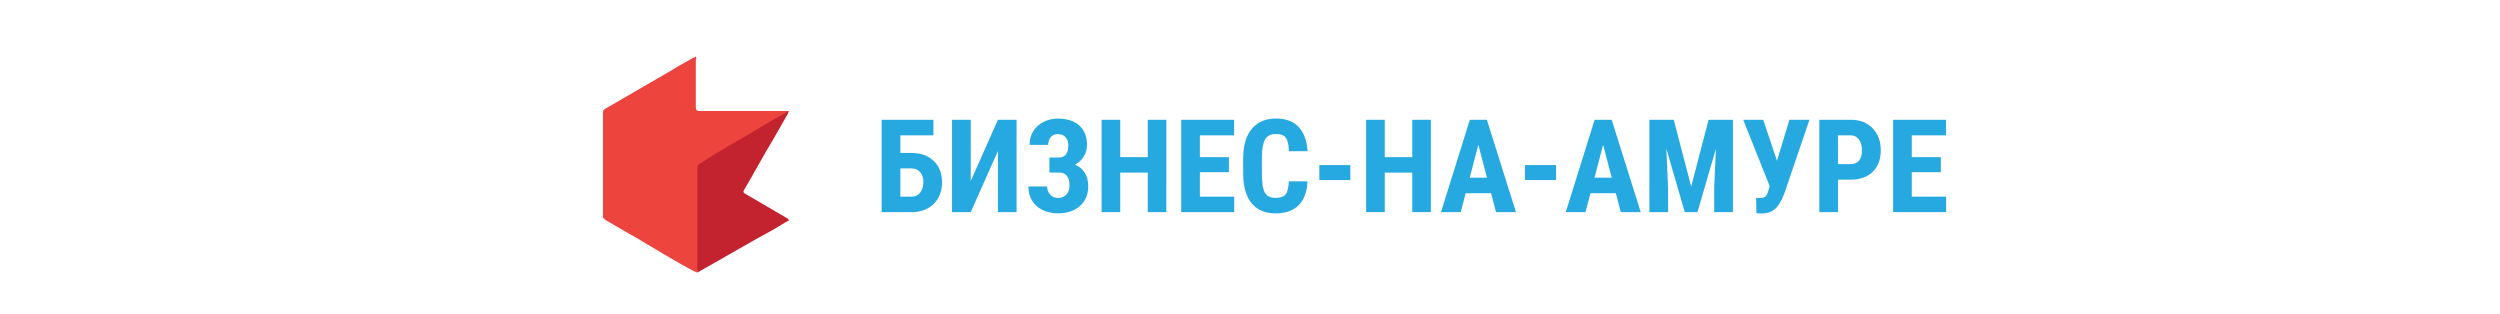
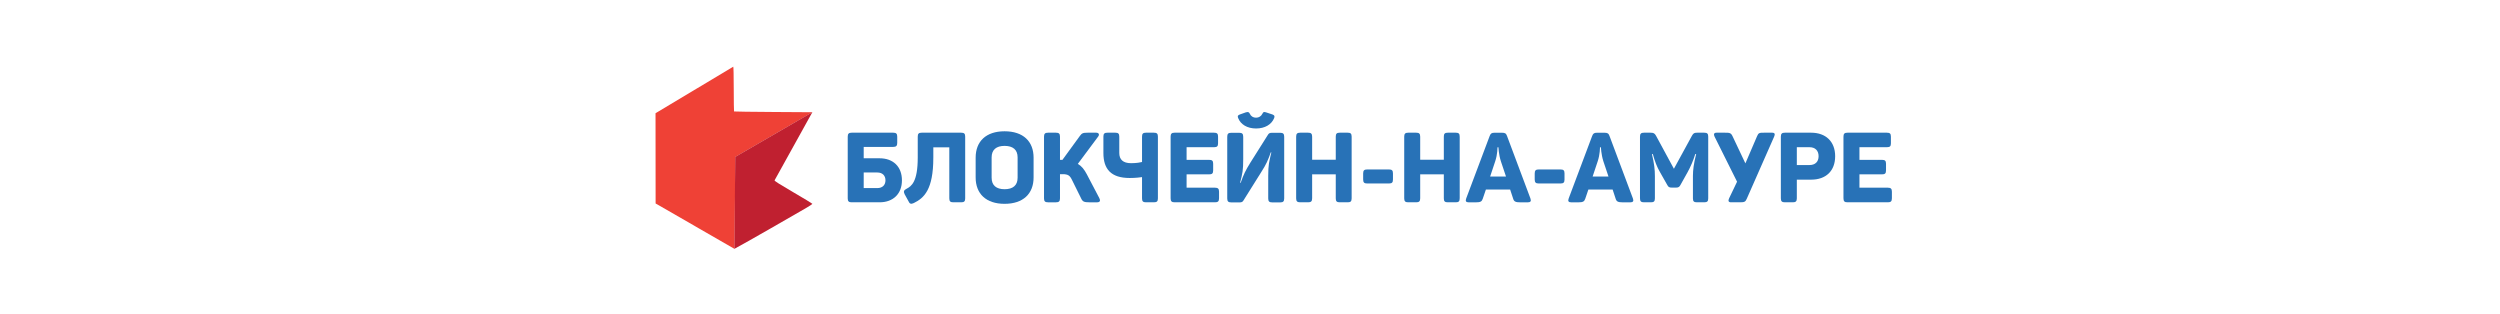
<svg xmlns="http://www.w3.org/2000/svg" version="1.1" id="Слой_1" image-rendering="optimizeQuality" text-rendering="geometricPrecision" shape-rendering="geometricPrecision" x="0px" y="0px" viewBox="0 0 256.7 32.2" style="enable-background:new 0 0 256.7 32.2;" xml:space="preserve">
  <defs id="defs51" />
  <style type="text/css" id="style2">
	.st0{fill:#ED443E;}
	.st1{fill:#C2232F;}
	.st2{fill:#25A9E0;}
</style>
  <style id="style2-3" type="text/css">
	.st0{fill:#ED443E;}
	.st1{fill:#C2232F;}
	.st2{fill:#25A9E0;}
</style>
  <style type="text/css" id="style2-6">
	.st0{fill:#ED443E;}
	.st1{fill:#C2232F;}
</style>
-   <g style="image-rendering:optimizeQuality;shape-rendering:geometricPrecision;text-rendering:geometricPrecision" id="g870" transform="matrix(0.2915357,0,0,0.2915357,61.91302,5.802495)">
-     <path class="st0" d="M 33.243,76.1 C 32,75.6 32.364,75.743 32,75.6 25,71.9 18.5,67.8 11.5,63.7 7.8,61.7 4.5,59.6 0.9,57.6 0.4,57.2 0,56.8 0,56.4 V 19.6 C 0,18.8 0.4,18.8 0.8,18.4 8.6,13.9 16.4,9.4 24.1,4.9 26.6,3.3 29,2 31.9,0.4 32.3,0.4 32.7,0 32.7,0 c 0.4,0.4 0,0.8 0,1.2 V 18 c 0,0.8 0.4,1.2 1.2,1.2 h 30.3 1.2 c -0.257,0.9 -0.2,0.4 -0.8,0.8 -3.7,2.1 -6.5,3.7 -9.8,5.7 -7,4.1 -13.9,7.8 -20.5,11.9 -0.037,0.884 -0.578,1.243 -0.8,1.2 v 36 c -0.257,1.3 -0.258,0.13 -0.257,1.3 z" id="path4-7" style="fill:#ed443e" />
-     <path class="st1" d="m 33.243,76.1 v -1.2 -36 c 0,-0.538 0.118,-0.575 0.8,-1.2 7.7,-5 13.2,-7.8 20.3,-12.1 3.3,-2 3.324,-2.035 11.057,-6.4 v 0 c -0.257,0.9 -0.157,0.5 -0.257,0.9 -1.6,2.9 -3.3,5.7 -4.9,8.6 -3.7,6.1 -7,12.3 -10.6,18.4 -0.4,0.8 0,0.8 0.4,1.2 4.9,2.9 9.8,5.7 14.7,8.6 0.4,0 0.4,0.4 0.8,0.8 -1.6,0.8 -3.3,2 -4.9,2.9 -9,4.9 -18,10.2 -27.4,15.5 z" id="path6-5" style="fill:#c2232f" />
+   <g style="stroke-width:19.567" id="g10-3" transform="matrix(0.05110634,0,0,0.05110634,884.5603,-386.9263)">
+     <path style="fill:#ef4136;stroke-width:19.567" id="path6-5" d="m -15835,7705 c -156.17,93.5 0,0 -156.17,93.5 l 0.161,181.35 5.75,3.236 c 152.75,87.883 -5.75,-3.236 150.25,86.539 l 2.5,1.344 1.75,-184.76 154.88,-89.709 -78.486,-0.5 c -43.165,-0.275 -78.738,-0.755 -79.049,-1.066 -0.311,-0.311 -0.589,-20.674 -0.619,-45.25 -0.03,-25.945 -0.436,-44.684 -0.961,-44.684 z" />
+     <path style="fill:#bf1e2e;fill-opacity:0.986;stroke-width:19.567" id="path8-6" d="m -15831,7886.2 154.88,-89.714 -75.929,136.92 c 0.221,1.53 9.81,7.602 37.999,24.063 20.738,12.11 37.838,22.464 38,23.01 0.163,0.546 -6.004,4.629 -13.704,9.075 -112.09,64.713 -141.68,80.9 -142.99,81.405 z" />
  </g>
-   <g aria-label="БИЗНЕС-НА-АМУРЕ" transform="translate(100.2076,-38.43543)" style="font-style:normal;font-variant:normal;font-weight:bold;font-stretch:normal;font-size:13.333px;line-height:1.25;font-family:'Roboto Condensed';-inkscape-font-specification:'Roboto Condensed, Bold';letter-spacing:0px;word-spacing:0px;fill:#25a9e0;fill-opacity:1;stroke:none;image-rendering:optimizeQuality;shape-rendering:geometricPrecision;text-rendering:geometricPrecision" id="flowRoot872">
-     <path d="m -4.361,52.331 h -3.398 v 1.81 h 1.133 q 1.439,0 2.292,0.82 0.853,0.814 0.853,2.181 0,1.361 -0.833,2.207 -0.833,0.84 -2.207,0.866 h -3.158 v -9.479 h 5.319 z m -3.398,3.398 v 2.897 h 1.159 q 0.56,0 0.879,-0.417 0.326,-0.423 0.326,-1.081 0,-0.618 -0.319,-1.003 -0.312,-0.391 -0.872,-0.397 z" id="path832" />
-     <path d="m 2.26,50.736 h 1.914 v 9.479 H 2.26 v -6.276 l -2.793,6.276 H -2.454 v -9.479 h 1.921 v 6.283 z" id="path834" />
-     <path d="m 9.486,53.347 q 0,-0.521 -0.293,-0.833 -0.286,-0.312 -0.781,-0.312 -0.436,0 -0.716,0.306 -0.273,0.299 -0.273,0.801 H 5.508 q 0,-0.788 0.378,-1.4 0.384,-0.618 1.055,-0.957 0.671,-0.339 1.471,-0.339 1.413,0 2.201,0.71 0.794,0.703 0.794,1.986 0,0.651 -0.332,1.191 -0.326,0.534 -0.898,0.846 0.651,0.273 1.003,0.833 0.352,0.553 0.352,1.38 0,1.283 -0.853,2.031 -0.853,0.749 -2.266,0.749 -0.859,0 -1.556,-0.332 Q 6.166,59.675 5.775,59.057 5.391,58.438 5.391,57.585 h 1.921 q 0,0.488 0.306,0.833 0.306,0.345 0.794,0.345 0.547,0 0.872,-0.345 0.326,-0.345 0.326,-0.892 0,-0.736 -0.28,-1.055 -0.28,-0.319 -0.814,-0.319 H 7.546 v -1.543 h 0.977 q 0.964,-0.006 0.964,-1.263 z" id="path836" />
-     <path d="M 19.551,60.215 H 17.644 v -4.056 h -2.826 v 4.056 h -1.914 v -9.479 h 1.914 v 3.835 h 2.826 v -3.835 h 1.908 z" id="path838" />
-     <path d="m 25.977,56.114 h -2.982 v 2.513 h 3.529 v 1.589 h -5.443 v -9.479 h 5.43 v 1.595 h -3.516 v 2.24 h 2.982 z" id="path840" />
-     <path d="m 34.044,57.058 q -0.072,1.621 -0.911,2.454 -0.84,0.833 -2.37,0.833 -1.608,0 -2.467,-1.055 -0.853,-1.061 -0.853,-3.021 V 54.675 q 0,-1.953 0.885,-3.008 0.885,-1.061 2.461,-1.061 1.549,0 2.35,0.866 0.807,0.866 0.918,2.487 h -1.921 q -0.026,-1.003 -0.312,-1.38 -0.28,-0.384 -1.035,-0.384 -0.768,0 -1.087,0.54 -0.319,0.534 -0.339,1.764 v 1.79 q 0,1.413 0.312,1.94 0.319,0.527 1.087,0.527 0.755,0 1.042,-0.365 0.286,-0.371 0.326,-1.335 z" id="path842" />
-     <path d="M 38.445,56.921 H 35.261 V 55.385 H 38.445 Z" id="path844" />
-     <path d="m 46.713,60.215 h -1.908 v -4.056 h -2.826 v 4.056 h -1.914 v -9.479 h 1.914 v 3.835 h 2.826 v -3.835 h 1.908 z" id="path846" />
-     <path d="m 52.898,58.275 h -2.611 l -0.508,1.94 h -2.025 l 2.962,-9.479 h 1.751 l 2.982,9.479 h -2.044 z m -2.194,-1.595 h 1.771 l -0.885,-3.379 z" id="path848" />
-     <path d="m 59.564,56.921 h -3.184 v -1.536 h 3.184 z" id="path850" />
-     <path d="m 65.71,58.275 h -2.611 l -0.508,1.94 h -2.025 l 2.962,-9.479 h 1.751 l 2.982,9.479 h -2.044 z m -2.194,-1.595 h 1.771 l -0.885,-3.379 z" id="path852" />
-     <path d="m 71.654,50.736 1.79,6.855 1.784,-6.855 h 2.5 v 9.479 H 75.808 V 57.65 l 0.176,-3.952 -1.895,6.517 h -1.302 l -1.895,-6.517 0.176,3.952 v 2.565 h -1.914 v -9.479 z" id="path854" />
-     <path d="m 82.253,54.949 1.276,-4.212 h 2.057 l -2.598,7.617 q -0.443,1.133 -0.957,1.556 -0.508,0.423 -1.224,0.443 h -0.208 l -0.456,-0.026 -0.033,-1.589 q 0.065,0.026 0.423,0.026 0.365,0 0.547,-0.163 0.189,-0.163 0.326,-0.729 l 0.091,-0.345 -2.708,-6.79 h 2.051 z" id="path856" />
-     <path d="m 88.516,56.882 v 3.333 h -1.914 v -9.479 h 3.229 q 1.406,0 2.24,0.872 0.84,0.872 0.84,2.266 0,1.393 -0.827,2.201 -0.827,0.807 -2.292,0.807 z m 0,-1.595 h 1.315 q 0.547,0 0.846,-0.358 0.299,-0.358 0.299,-1.042 0,-0.71 -0.306,-1.126 -0.306,-0.423 -0.82,-0.43 h -1.335 z" id="path858" />
-     <path d="m 99.076,56.114 h -2.982 v 2.513 h 3.529 v 1.589 h -5.443 v -9.479 h 5.43 v 1.595 h -3.516 v 2.24 h 2.982 z" id="path860" />
+   <g style="fill:#1163af;fill-opacity:0.901;stroke-width:8.742" id="g46" transform="matrix(0.1143846,0,0,0.1143846,1747.661,-878.4831)" aria-label="БЛОКЧЕЙН-НА-АМУРЕ">
+     <path id="path12" d="m -14477,7799.2 h -37.224 c -2.64,0 -3.608,0.88 -3.608,3.608 v 55.44 c 0,2.64 1.056,3.432 3.52,3.432 h 25.08 c 12.144,0 20.064,-7.568 20.064,-19.712 0,-12.32 -7.92,-19.8 -20.064,-19.8 h -14.256 v -10.208 h 26.488 c 2.64,0 3.608,-0.968 3.608,-3.608 v -5.544 c 0,-2.728 -0.968,-3.608 -3.608,-3.608 z m -6.952,42.768 c 0,4.136 -2.64,6.952 -7.304,6.952 h -12.232 v -13.992 h 12.232 c 4.664,0 7.304,2.816 7.304,7.04 z" style="stroke-width:8.742" />
+     <path id="path14" d="m -14416,7799.2 h -35.376 c -2.728,0 -3.608,0.88 -3.608,3.608 v 18.832 c 0,21.648 -5.632,25.608 -10.032,27.896 -2.464,1.232 -2.904,2.464 -1.76,4.84 l 3.432,6.248 c 1.056,2.464 2.288,2.904 4.752,1.76 9.24,-4.488 17.6,-11.968 17.6,-40.832 v -9.24 h 14.344 v 45.76 c 0,2.728 0.88,3.608 3.608,3.608 h 7.04 c 2.728,0 3.608,-0.88 3.608,-3.608 v -55.264 c 0,-2.728 -0.88,-3.608 -3.608,-3.608 z" style="stroke-width:8.742" />
+     <path id="path16" d="m -14403,7821.6 v 17.776 c 0,14.608 9.328,23.672 25.96,23.672 16.72,0 26.048,-9.064 26.048,-23.672 V 7821.6 c 0,-14.608 -9.328,-23.672 -26.048,-23.672 -16.632,0 -25.96,9.064 -25.96,23.672 z m 37.664,-0.264 v 18.304 c 0,6.864 -4.224,10.296 -11.704,10.296 -7.392,0 -11.616,-3.432 -11.616,-10.296 v -18.304 c 0,-6.864 4.224,-10.296 11.616,-10.296 7.48,0 11.704,3.432 11.704,10.296 z" style="stroke-width:8.742" />
+     <path id="path18" d="m -14292,7857.9 -11.264,-21.472 c -2.288,-4.312 -4.664,-7.304 -8.008,-9.24 l 18.216,-24.464 c 1.408,-1.848 0.704,-3.52 -1.76,-3.52 h -7.656 c -4.224,0 -5.192,0.44 -7.04,2.992 l -15.576,21.384 h -2.2 v -20.768 c 0,-2.728 -0.968,-3.608 -3.608,-3.608 h -7.128 c -2.64,0 -3.608,0.88 -3.608,3.608 v 55.264 c 0,2.728 0.968,3.608 3.608,3.608 h 7.128 c 2.64,0 3.608,-0.88 3.608,-3.608 v -21.648 h 2.288 c 5.016,0 6.6,1.232 8.536,5.28 l 8.272,16.72 c 1.32,2.728 2.728,3.256 7.216,3.256 h 7.04 c 2.728,0 3.08,-1.672 1.936,-3.784 z" style="stroke-width:8.742" />
+     <path id="path20" d="m -14243,7799.2 h -7.128 c -2.64,0 -3.52,0.88 -3.52,3.608 v 22.704 c -1.408,0.352 -4.752,1.056 -9.856,1.056 -7.128,0 -10.56,-3.256 -10.56,-9.152 v -14.608 c 0,-2.728 -0.88,-3.608 -3.608,-3.608 h -7.04 c -2.728,0 -3.608,0.88 -3.608,3.608 v 14.608 c 0,14.432 6.776,22.44 23.584,22.44 5.544,0 9.328,-0.528 11.088,-0.792 v 19.008 c 0,2.728 0.88,3.608 3.52,3.608 h 7.128 c 2.728,0 3.608,-0.88 3.608,-3.608 v -55.264 c 0,-2.728 -0.88,-3.608 -3.608,-3.608 z" style="stroke-width:8.742" />
+     <path id="path22" d="m -14189,7799.2 h -35.376 c -2.64,0 -3.608,0.88 -3.608,3.608 v 55.264 c 0,2.728 0.968,3.608 3.608,3.608 h 36.256 c 2.64,0 3.608,-0.88 3.608,-3.608 v -5.896 c 0,-2.64 -0.968,-3.608 -3.608,-3.608 h -25.52 V 7836.6 h 20.24 c 2.728,0 3.608,-0.88 3.608,-3.608 v -5.896 c 0,-2.64 -0.88,-3.52 -3.608,-3.52 h -20.24 v -11.352 h 24.64 c 2.728,0 3.608,-0.88 3.608,-3.52 v -5.896 c 0,-2.728 -0.88,-3.608 -3.608,-3.608 z" style="stroke-width:8.742" />
+     <path id="path24" d="m -14135,7786 c 0.616,-1.76 0.176,-2.464 -1.584,-3.168 l -5.896,-1.936 c -1.672,-0.528 -2.376,-0.352 -3.08,1.232 -1.144,2.288 -3.168,3.608 -5.72,3.608 -2.64,0 -4.664,-1.32 -5.632,-3.608 -0.792,-1.584 -1.584,-1.76 -3.696,-1.144 l -5.192,1.848 c -1.848,0.704 -2.288,1.408 -1.584,3.168 2.288,5.896 8.272,9.416 16.104,9.416 7.92,0 13.904,-3.52 16.28,-9.416 z m 5.368,13.288 h -7.48 c -1.848,0 -2.728,0.528 -3.432,1.672 l -15.928,25.256 c -4.4,7.128 -5.896,10.296 -8.624,17.952 h -0.528 c 2.2,-8.536 2.816,-11.264 2.816,-21.296 v -19.976 c 0,-2.728 -0.968,-3.608 -3.608,-3.608 h -7.128 c -2.64,0 -3.608,0.88 -3.608,3.608 v 55.264 c 0,2.728 0.968,3.608 3.608,3.608 h 7.48 c 1.76,0 2.728,-0.44 3.432,-1.672 l 16.104,-25.696 c 4.488,-7.128 5.72,-9.856 8.448,-17.512 h 0.528 c -2.024,8.624 -2.816,11.088 -2.816,21.296 v 19.976 c 0,2.728 0.968,3.608 3.608,3.608 h 7.128 c 2.64,0 3.608,-0.88 3.608,-3.608 v -55.264 c 0,-2.728 -0.968,-3.608 -3.608,-3.608 z" style="stroke-width:8.742" />
+     <path id="path26" d="m -14069,7799.2 h -7.128 c -2.728,0 -3.608,0.88 -3.608,3.608 v 20.68 h -21.208 v -20.68 c 0,-2.728 -0.968,-3.608 -3.608,-3.608 h -7.128 c -2.64,0 -3.608,0.88 -3.608,3.608 v 55.264 c 0,2.728 0.968,3.608 3.608,3.608 h 7.128 c 2.64,0 3.608,-0.88 3.608,-3.608 V 7836.6 h 21.208 v 21.472 c 0,2.728 0.88,3.608 3.608,3.608 h 7.128 c 2.64,0 3.52,-0.88 3.52,-3.608 v -55.264 c 0,-2.728 -0.88,-3.608 -3.52,-3.608 z" style="stroke-width:8.742" />
+     <path id="path28" d="m -14032,7832.2 h -19.536 c -2.64,0 -3.608,0.88 -3.608,3.608 v 5.368 c 0,2.728 0.968,3.608 3.608,3.608 h 19.536 c 2.728,0 3.608,-0.88 3.608,-3.608 v -5.368 c 0,-2.728 -0.88,-3.608 -3.608,-3.608 z" style="stroke-width:8.742" />
+     <path id="path30" d="m -13972,7799.2 h -7.128 c -2.728,0 -3.608,0.88 -3.608,3.608 v 20.68 h -21.208 v -20.68 c 0,-2.728 -0.968,-3.608 -3.608,-3.608 h -7.128 c -2.64,0 -3.608,0.88 -3.608,3.608 v 55.264 c 0,2.728 0.968,3.608 3.608,3.608 h 7.128 c 2.64,0 3.608,-0.88 3.608,-3.608 V 7836.6 h 21.208 v 21.472 c 0,2.728 0.88,3.608 3.608,3.608 h 7.128 c 2.64,0 3.52,-0.88 3.52,-3.608 v -55.264 c 0,-2.728 -0.88,-3.608 -3.52,-3.608 z" style="stroke-width:8.742" />
+     <path id="path32" d="m -13905,7858.2 -21.032,-56.144 c -0.792,-2.288 -1.936,-2.816 -4.4,-2.816 h -6.776 c -2.464,0 -3.52,0.528 -4.4,2.992 l -21.032,55.968 c -0.88,2.376 -0.264,3.52 2.376,3.52 h 6.072 c 4.4,0 5.544,-0.704 6.424,-3.256 l 2.816,-8.272 h 21.736 l 2.728,8.272 c 0.792,2.552 2.112,3.256 6.512,3.256 h 6.6 c 2.552,0 3.256,-1.144 2.376,-3.52 z m -26.488,-33.264 4.576,13.64 h -14.256 l 4.576,-13.728 c 2.112,-6.248 2.024,-12.496 2.024,-12.496 h 0.88 c 0,0 0.176,6.248 2.2,12.584 z" style="stroke-width:8.742" />
+     <path id="path34" d="m -13878,7832.2 h -19.536 c -2.64,0 -3.608,0.88 -3.608,3.608 v 5.368 c 0,2.728 0.968,3.608 3.608,3.608 h 19.536 c 2.728,0 3.608,-0.88 3.608,-3.608 v -5.368 c 0,-2.728 -0.88,-3.608 -3.608,-3.608 z" style="stroke-width:8.742" />
+     <path id="path36" d="m -13813,7858.2 -21.032,-56.144 c -0.792,-2.288 -1.936,-2.816 -4.4,-2.816 h -6.776 c -2.464,0 -3.52,0.528 -4.4,2.992 l -21.032,55.968 c -0.88,2.376 -0.264,3.52 2.376,3.52 h 6.072 c 4.4,0 5.544,-0.704 6.424,-3.256 l 2.816,-8.272 h 21.736 l 2.728,8.272 c 0.792,2.552 2.112,3.256 6.512,3.256 h 6.6 c 2.552,0 3.256,-1.144 2.376,-3.52 z m -26.488,-33.264 4.576,13.64 h -14.256 l 4.576,-13.728 c 2.112,-6.248 2.024,-12.496 2.024,-12.496 h 0.88 c 0,0 0.176,6.248 2.2,12.584 z" style="stroke-width:8.742" />
+     <path id="path38" d="m -13749,7799.2 h -6.248 c -2.728,0 -3.432,0.44 -4.752,2.728 l -16.192,29.656 -16.104,-29.744 c -1.232,-2.112 -2.112,-2.64 -5.016,-2.64 h -5.72 c -2.64,0 -3.608,0.88 -3.608,3.52 v 55.44 c 0,2.64 0.968,3.52 3.608,3.52 h 6.248 c 2.64,0 3.52,-0.88 3.52,-3.52 v -19.888 c 0,-5.896 -0.528,-10.912 -2.64,-19.888 h 0.792 c 1.76,6.424 3.696,11.616 6.512,16.368 l 6.336,11.176 c 1.056,2.024 1.848,2.552 4.048,2.552 h 4.048 c 2.2,0 2.992,-0.704 3.96,-2.552 l 6.248,-11.176 c 2.64,-4.752 5.104,-10.384 6.952,-16.368 h 0.792 c -2.2,8.624 -2.904,14.432 -2.904,19.8 v 19.976 c 0,2.64 0.88,3.52 3.52,3.52 h 6.6 c 2.728,0 3.608,-0.88 3.608,-3.52 v -55.44 c 0,-2.64 -0.88,-3.52 -3.608,-3.52 z" style="stroke-width:8.742" />
+     <path id="path40" d="m -13688,7799.2 h -7.304 c -4.048,0 -5.016,0.088 -6.248,3.168 l -10.472,24.376 -11.528,-24.376 c -1.408,-3.08 -2.728,-3.168 -6.864,-3.168 h -7.392 c -2.552,0 -2.904,1.408 -1.848,3.608 l 20.152,40.392 -7.128,14.872 c -0.968,2.112 -0.792,3.608 1.76,3.608 h 8.272 c 3.784,0 4.664,-0.528 5.808,-3.168 l 24.552,-55.704 c 0.968,-2.2 0.792,-3.608 -1.76,-3.608 z" style="stroke-width:8.742" />
+     <path id="path42" d="m -13653,7799.2 h -23.584 c -2.64,0 -3.608,0.88 -3.608,3.608 v 55.264 c 0,2.728 0.968,3.608 3.608,3.608 h 7.128 c 2.64,0 3.608,-0.88 3.608,-3.608 v -16.72 h 12.848 c 13.288,0 21.56,-7.832 21.56,-21.032 0,-13.2 -8.448,-21.12 -21.56,-21.12 z m -1.496,29.04 h -11.352 v -16.016 h 11.352 c 5.192,0 8.184,3.08 8.184,8.096 0,5.016 -3.08,7.92 -8.184,7.92 z" style="stroke-width:8.742" />
+     <path id="path44" d="m -13585,7799.2 h -35.376 c -2.64,0 -3.608,0.88 -3.608,3.608 v 55.264 c 0,2.728 0.968,3.608 3.608,3.608 h 36.256 c 2.64,0 3.608,-0.88 3.608,-3.608 v -5.896 c 0,-2.64 -0.968,-3.608 -3.608,-3.608 h -25.52 V 7836.6 h 20.24 c 2.728,0 3.608,-0.88 3.608,-3.608 v -5.896 c 0,-2.64 -0.88,-3.52 -3.608,-3.52 h -20.24 v -11.352 h 24.64 c 2.728,0 3.608,-0.88 3.608,-3.52 v -5.896 c 0,-2.728 -0.88,-3.608 -3.608,-3.608 z" style="stroke-width:8.742" />
  </g>
</svg>
